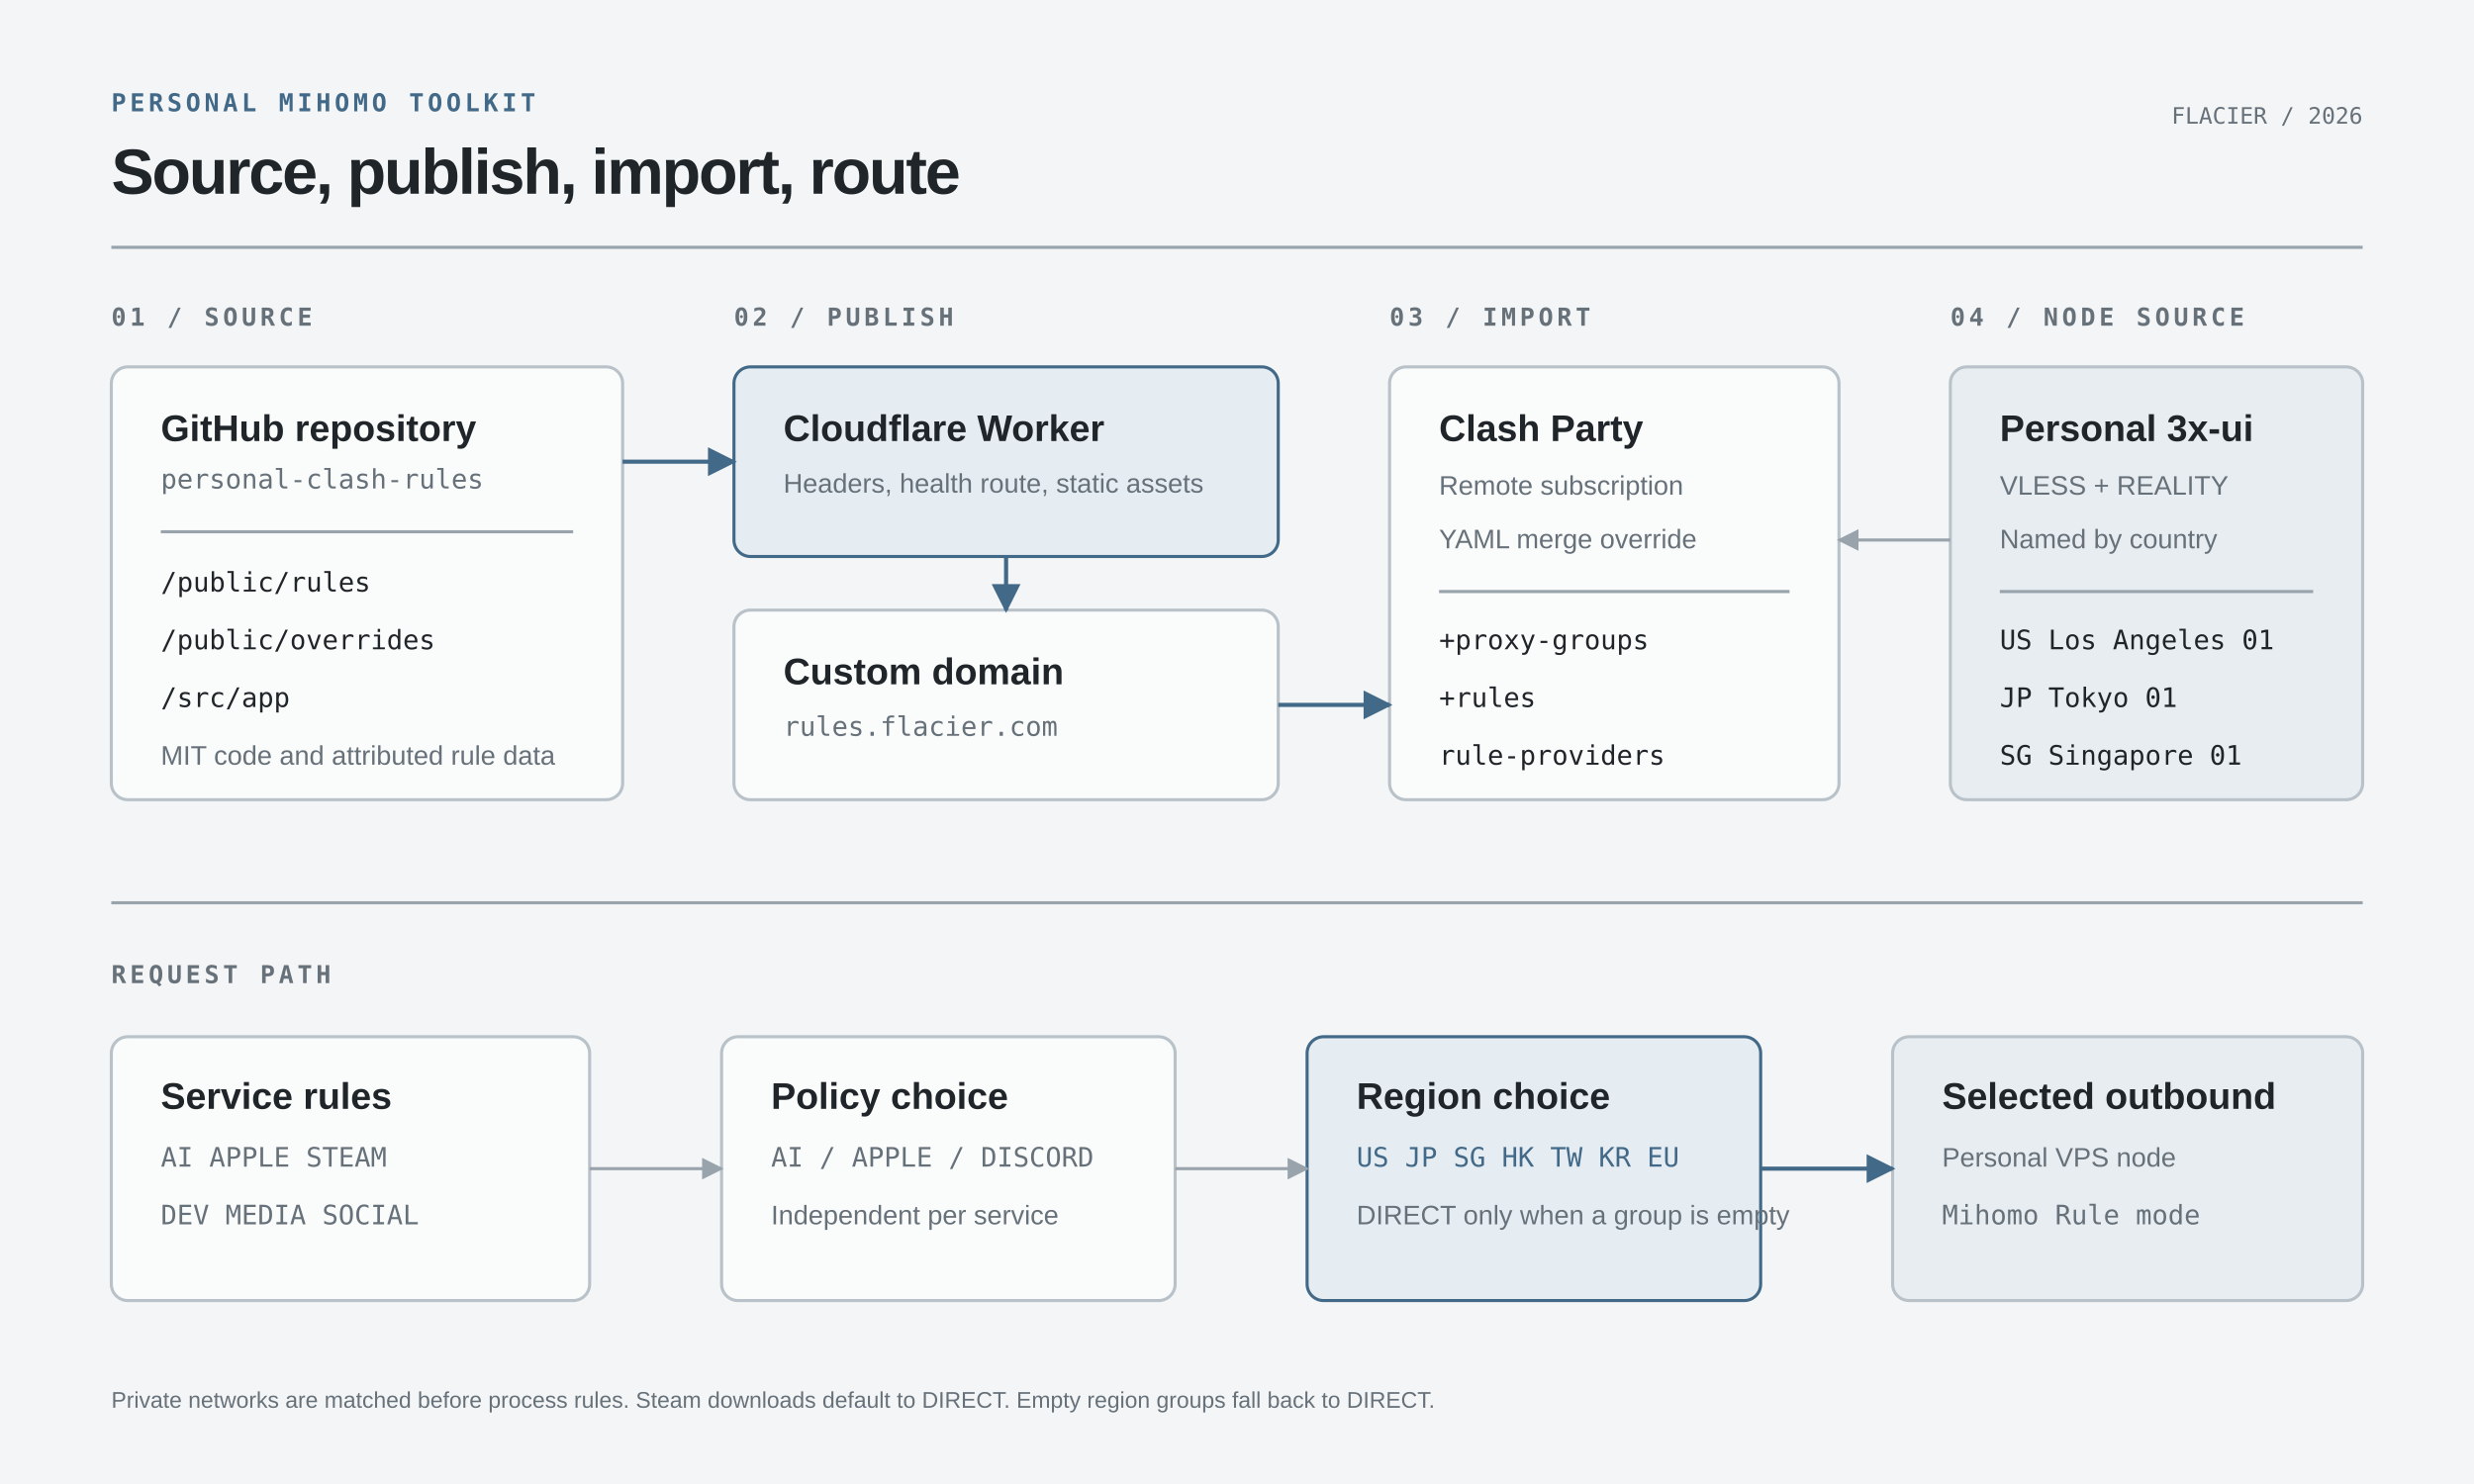
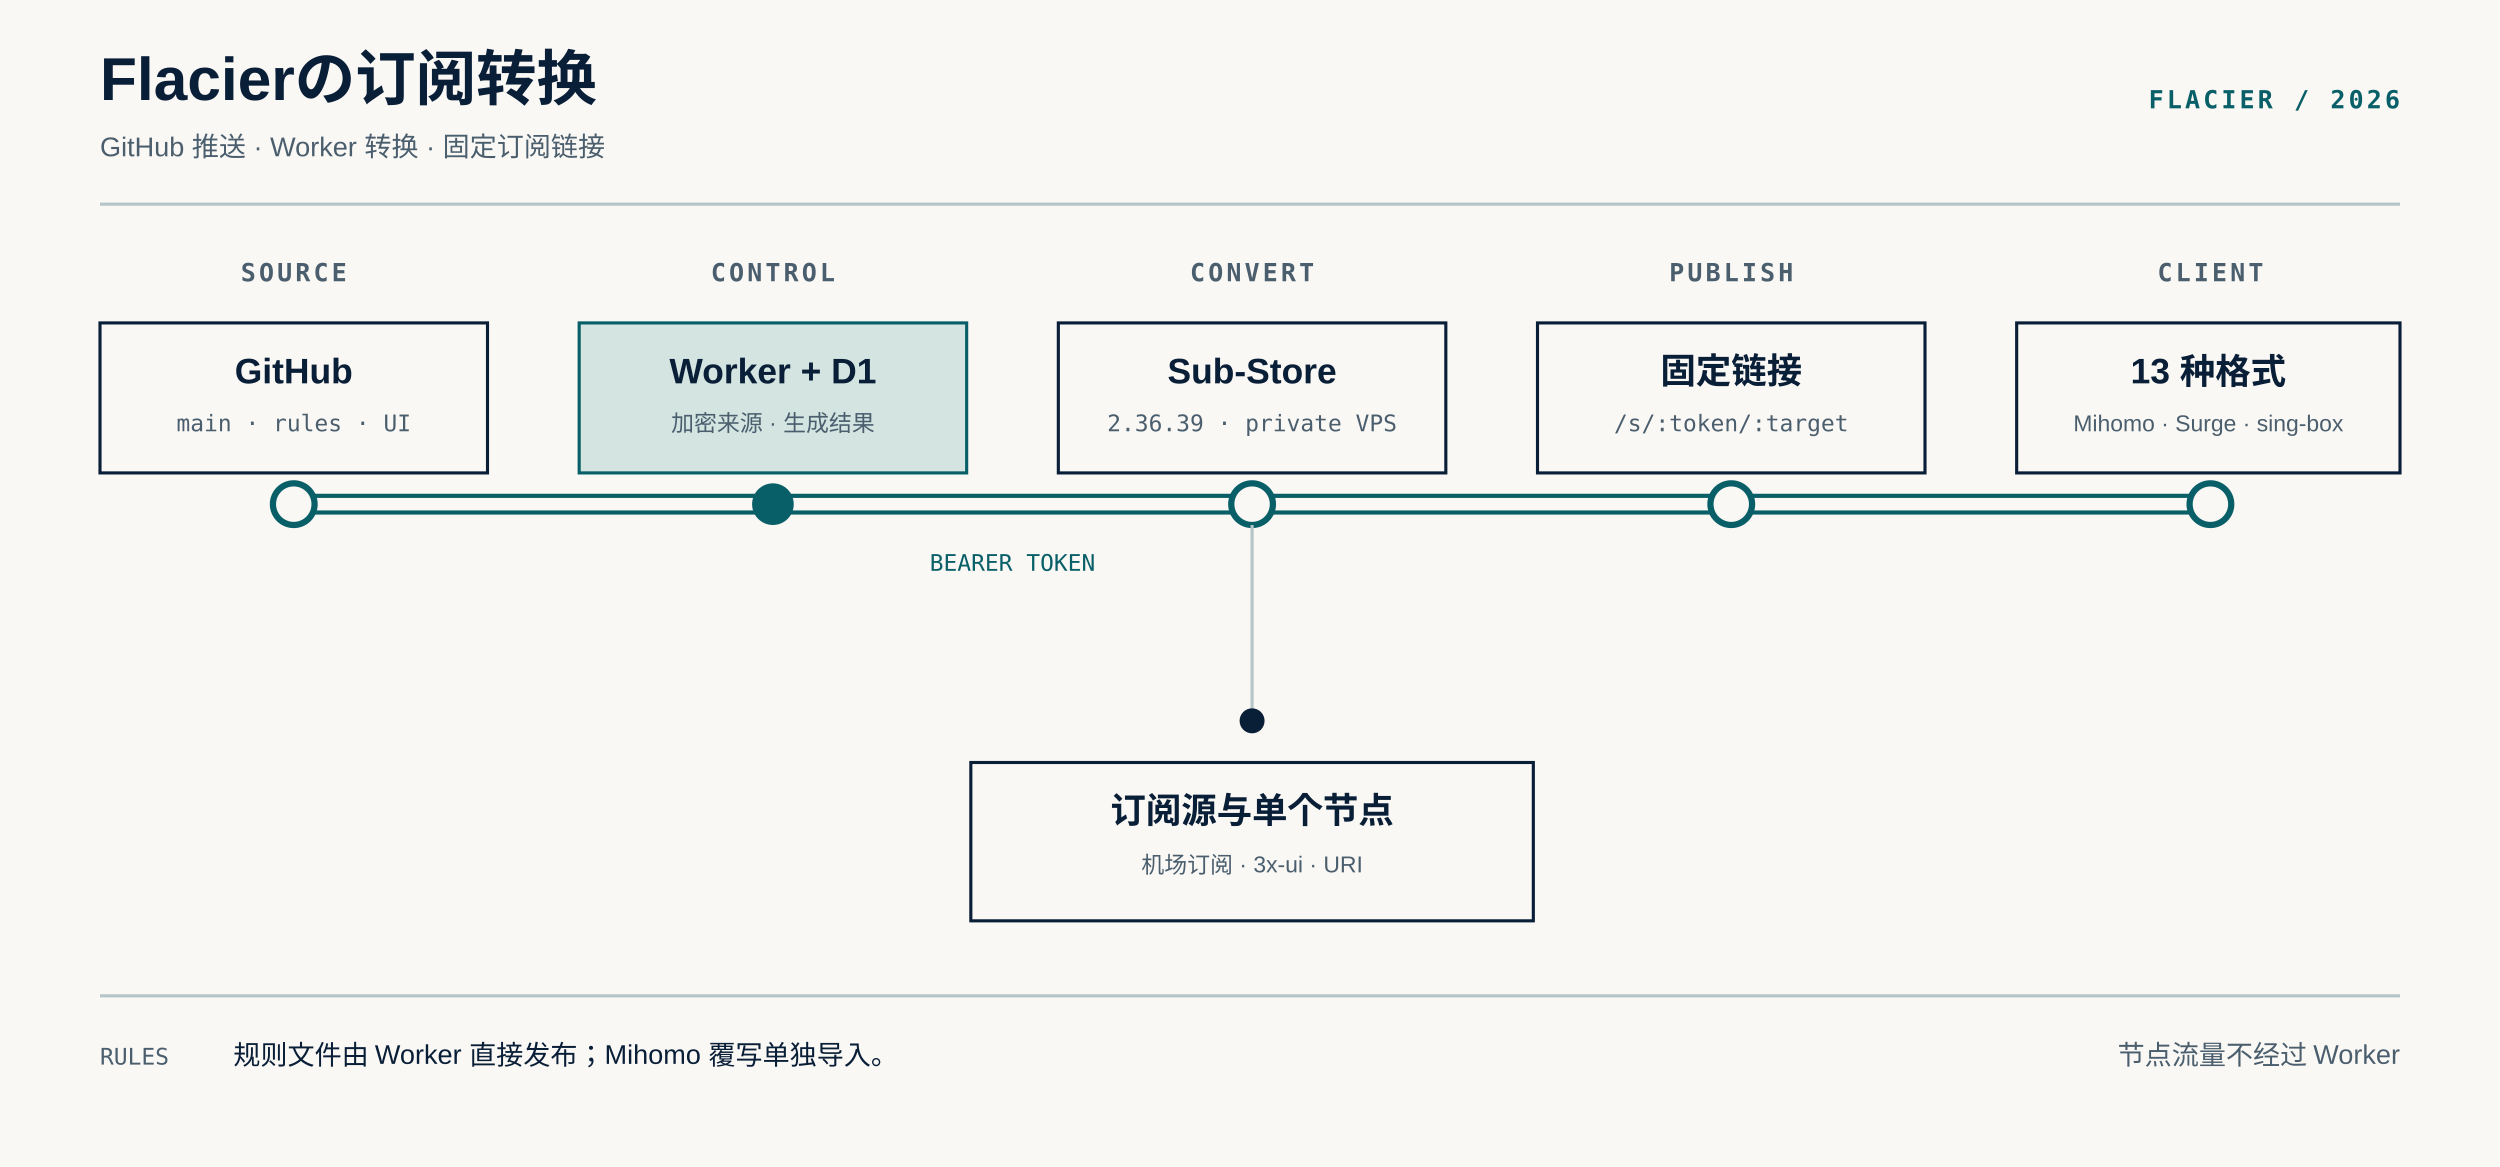
- <svg xmlns="http://www.w3.org/2000/svg" viewBox="0 0 1200 720" role="img" aria-labelledby="title description">
+ <svg xmlns="http://www.w3.org/2000/svg" viewBox="0 0 1200 560" role="img" aria-labelledby="title description">
  <style>
-     .paper { fill: #f3f5f6; }
-     .surface { fill: #fafbfb; stroke: #b9c2c9; stroke-width: 1.5; }
-     .muted-surface { fill: #e8edf1; stroke: #b9c2c9; stroke-width: 1.5; }
-     .accent-surface { fill: #e5edf3; stroke: #426987; stroke-width: 1.5; }
-     .ink { fill: #20252a; font-family: Arial, "PingFang SC", sans-serif; }
-     .muted { fill: #67717a; font-family: Arial, "PingFang SC", sans-serif; }
-     .accent { fill: #426987; font-family: Arial, "PingFang SC", sans-serif; }
+     .paper { fill: #faf8f4; }
+     .panel { fill: #faf8f4; stroke: #091e37; stroke-width: 1.5; }
+     .selected { fill: #d3e4e1; stroke: #085f68; stroke-width: 1.5; }
+     .ink { fill: #091e37; font-family: Arial, "PingFang SC", sans-serif; }
+     .muted { fill: #4a5e6e; font-family: Arial, "PingFang SC", sans-serif; }
+     .accent { fill: #085f68; font-family: Arial, "PingFang SC", sans-serif; }
    .mono { font-family: "SFMono-Regular", Consolas, monospace; }
-     .line { fill: none; stroke: #98a3ac; stroke-width: 1.5; }
-     .accent-line { fill: none; stroke: #426987; stroke-width: 2; }
-     .label { font-size: 12px; font-weight: 700; letter-spacing: 1.8px; }
-     .title { font-size: 31px; font-weight: 700; letter-spacing: -1px; }
-     .node-title { font-size: 18px; font-weight: 700; }
+     .line { fill: none; stroke: #b6c5c8; stroke-width: 1.5; }
+     .rail { fill: none; stroke: #085f68; stroke-width: 2; }
+     .label { font-size: 12px; font-weight: 700; letter-spacing: 1.5px; }
+     .title { font-size: 29px; font-weight: 700; }
+     .node-title { font-size: 17px; font-weight: 700; }
    .body { font-size: 13px; }
    .small { font-size: 11px; }
  </style>
-   <defs>
-     <marker id="arrow" viewBox="0 0 10 10" refX="9" refY="5" markerWidth="7" markerHeight="7" orient="auto-start-reverse">
-       <path d="M 0 0 L 10 5 L 0 10 z" fill="#98a3ac" />
-     </marker>
-     <marker id="accent-arrow" viewBox="0 0 10 10" refX="9" refY="5" markerWidth="7" markerHeight="7" orient="auto-start-reverse">
-       <path d="M 0 0 L 10 5 L 0 10 z" fill="#426987" />
-     </marker>
-   </defs>
-   <rect class="paper" width="1200" height="720" />
-   <text x="54" y="54" class="accent mono label">PERSONAL MIHOMO TOOLKIT</text>
-   <text x="54" y="94" class="ink title">Source, publish, import, route</text>
-   <text x="1146" y="60" text-anchor="end" class="muted mono small">FLACIER / 2026</text>
-   <line x1="54" y1="120" x2="1146" y2="120" class="line" />
-   <text x="54" y="158" class="muted mono label">01 / SOURCE</text>
-   <rect x="54" y="178" width="248" height="210" rx="8" class="surface" />
-   <text x="78" y="214" class="ink node-title">GitHub repository</text>
-   <text x="78" y="237" class="muted mono body">personal-clash-rules</text>
-   <line x1="78" y1="258" x2="278" y2="258" class="line" />
-   <text x="78" y="287" class="ink mono body">/public/rules</text>
-   <text x="78" y="315" class="ink mono body">/public/overrides</text>
-   <text x="78" y="343" class="ink mono body">/src/app</text>
-   <text x="78" y="371" class="muted body">MIT code and attributed rule data</text>
-   <text x="356" y="158" class="muted mono label">02 / PUBLISH</text>
-   <rect x="356" y="178" width="264" height="92" rx="8" class="accent-surface" />
-   <text x="380" y="214" class="ink node-title">Cloudflare Worker</text>
-   <text x="380" y="239" class="muted body">Headers, health route, static assets</text>
-   <rect x="356" y="296" width="264" height="92" rx="8" class="surface" />
-   <text x="380" y="332" class="ink node-title">Custom domain</text>
-   <text x="380" y="357" class="muted mono body">rules.flacier.com</text>
-   <text x="674" y="158" class="muted mono label">03 / IMPORT</text>
-   <rect x="674" y="178" width="218" height="210" rx="8" class="surface" />
-   <text x="698" y="214" class="ink node-title">Clash Party</text>
-   <text x="698" y="240" class="muted body">Remote subscription</text>
-   <text x="698" y="266" class="muted body">YAML merge override</text>
-   <line x1="698" y1="287" x2="868" y2="287" class="line" />
-   <text x="698" y="315" class="ink mono body">+proxy-groups</text>
-   <text x="698" y="343" class="ink mono body">+rules</text>
-   <text x="698" y="371" class="ink mono body">rule-providers</text>
-   <text x="946" y="158" class="muted mono label">04 / NODE SOURCE</text>
-   <rect x="946" y="178" width="200" height="210" rx="8" class="muted-surface" />
-   <text x="970" y="214" class="ink node-title">Personal 3x-ui</text>
-   <text x="970" y="240" class="muted body">VLESS + REALITY</text>
-   <text x="970" y="266" class="muted body">Named by country</text>
-   <line x1="970" y1="287" x2="1122" y2="287" class="line" />
-   <text x="970" y="315" class="ink mono body">US Los Angeles 01</text>
-   <text x="970" y="343" class="ink mono body">JP Tokyo 01</text>
-   <text x="970" y="371" class="ink mono body">SG Singapore 01</text>
-   <path d="M302 224 H356" class="accent-line" marker-end="url(#accent-arrow)" />
-   <path d="M488 270 V296" class="accent-line" marker-end="url(#accent-arrow)" />
-   <path d="M620 342 H674" class="accent-line" marker-end="url(#accent-arrow)" />
-   <path d="M946 262 H892" class="line" marker-end="url(#arrow)" />
-   <line x1="54" y1="438" x2="1146" y2="438" class="line" />
-   <text x="54" y="477" class="muted mono label">REQUEST PATH</text>
-   <rect x="54" y="503" width="232" height="128" rx="8" class="surface" />
-   <text x="78" y="538" class="ink node-title">Service rules</text>
-   <text x="78" y="566" class="muted mono body">AI  APPLE  STEAM</text>
-   <text x="78" y="594" class="muted mono body">DEV  MEDIA  SOCIAL</text>
-   <rect x="350" y="503" width="220" height="128" rx="8" class="surface" />
-   <text x="374" y="538" class="ink node-title">Policy choice</text>
-   <text x="374" y="566" class="muted mono body">AI / APPLE / DISCORD</text>
-   <text x="374" y="594" class="muted body">Independent per service</text>
-   <rect x="634" y="503" width="220" height="128" rx="8" class="accent-surface" />
-   <text x="658" y="538" class="ink node-title">Region choice</text>
-   <text x="658" y="566" class="accent mono body">US JP SG HK TW KR EU</text>
-   <text x="658" y="594" class="muted body">DIRECT only when a group is empty</text>
-   <rect x="918" y="503" width="228" height="128" rx="8" class="muted-surface" />
-   <text x="942" y="538" class="ink node-title">Selected outbound</text>
-   <text x="942" y="566" class="muted body">Personal VPS node</text>
-   <text x="942" y="594" class="muted mono body">Mihomo Rule mode</text>
-   <path d="M286 567 H350" class="line" marker-end="url(#arrow)" />
-   <path d="M570 567 H634" class="line" marker-end="url(#arrow)" />
-   <path d="M854 567 H918" class="accent-line" marker-end="url(#accent-arrow)" />
-   <text x="54" y="683" class="muted small">Private networks are matched before process rules. Steam downloads default to DIRECT. Empty region groups fall back to DIRECT.</text>
+   <rect class="paper" width="1200" height="560" />
+   <text x="48" y="48" class="ink title">Flacierの订阅转换</text>
+   <text x="48" y="75" class="muted body">GitHub 推送 · Worker 转换 · 固定订阅链接</text>
+   <text x="1152" y="52" text-anchor="end" class="accent mono label">FLACIER / 2026</text>
+   <line x1="48" y1="98" x2="1152" y2="98" class="line" />
+   <line x1="141" y1="238" x2="1061" y2="238" class="rail" />
+   <line x1="141" y1="246" x2="1061" y2="246" class="rail" />
+   <g>
+     <text x="141" y="135" text-anchor="middle" class="muted mono label">SOURCE</text>
+     <rect x="48" y="155" width="186" height="72" class="panel" />
+     <text x="141" y="184" text-anchor="middle" class="ink node-title">GitHub</text>
+     <text x="141" y="207" text-anchor="middle" class="muted mono small">main · rules · UI</text>
+     <circle cx="141" cy="242" r="10" class="paper" stroke="#085f68" stroke-width="3" />
+   </g>
+   <g>
+     <text x="371" y="135" text-anchor="middle" class="muted mono label">CONTROL</text>
+     <rect x="278" y="155" width="186" height="72" class="selected" />
+     <text x="371" y="184" text-anchor="middle" class="ink node-title">Worker + D1</text>
+     <text x="371" y="207" text-anchor="middle" class="muted small">加密来源 · 生成结果</text>
+     <circle cx="371" cy="242" r="10" fill="#085f68" />
+   </g>
+   <g>
+     <text x="601" y="135" text-anchor="middle" class="muted mono label">CONVERT</text>
+     <rect x="508" y="155" width="186" height="72" class="panel" />
+     <text x="601" y="184" text-anchor="middle" class="ink node-title">Sub-Store</text>
+     <text x="601" y="207" text-anchor="middle" class="muted mono small">2.36.39 · private VPS</text>
+     <circle cx="601" cy="242" r="10" class="paper" stroke="#085f68" stroke-width="3" />
+   </g>
+   <g>
+     <text x="831" y="135" text-anchor="middle" class="muted mono label">PUBLISH</text>
+     <rect x="738" y="155" width="186" height="72" class="panel" />
+     <text x="831" y="184" text-anchor="middle" class="ink node-title">固定链接</text>
+     <text x="831" y="207" text-anchor="middle" class="muted mono small">/s/:token/:target</text>
+     <circle cx="831" cy="242" r="10" class="paper" stroke="#085f68" stroke-width="3" />
+   </g>
+   <g>
+     <text x="1061" y="135" text-anchor="middle" class="muted mono label">CLIENT</text>
+     <rect x="968" y="155" width="184" height="72" class="panel" />
+     <text x="1060" y="184" text-anchor="middle" class="ink node-title">13 种格式</text>
+     <text x="1060" y="207" text-anchor="middle" class="muted small">Mihomo · Surge · sing-box</text>
+     <circle cx="1061" cy="242" r="10" class="paper" stroke="#085f68" stroke-width="3" />
+   </g>
+   <text x="486" y="274" text-anchor="middle" class="accent mono small">BEARER TOKEN</text>
+   <line x1="601" y1="252" x2="601" y2="346" class="line" />
+   <circle cx="601" cy="346" r="6" fill="#091e37" />
+   <rect x="466" y="366" width="270" height="76" class="panel" />
+   <text x="601" y="395" text-anchor="middle" class="ink node-title">订阅源与单个节点</text>
+   <text x="601" y="419" text-anchor="middle" class="muted small">机场订阅 · 3x-ui · URI</text>
+   <line x1="48" y1="478" x2="1152" y2="478" class="line" />
+   <text x="48" y="511" class="muted mono small">RULES</text>
+   <text x="112" y="511" class="ink body">规则文件由 Worker 直接发布；Mihomo 覆写单独导入。</text>
+   <text x="1152" y="511" text-anchor="end" class="muted body">节点流量不经过 Worker</text>
</svg>
